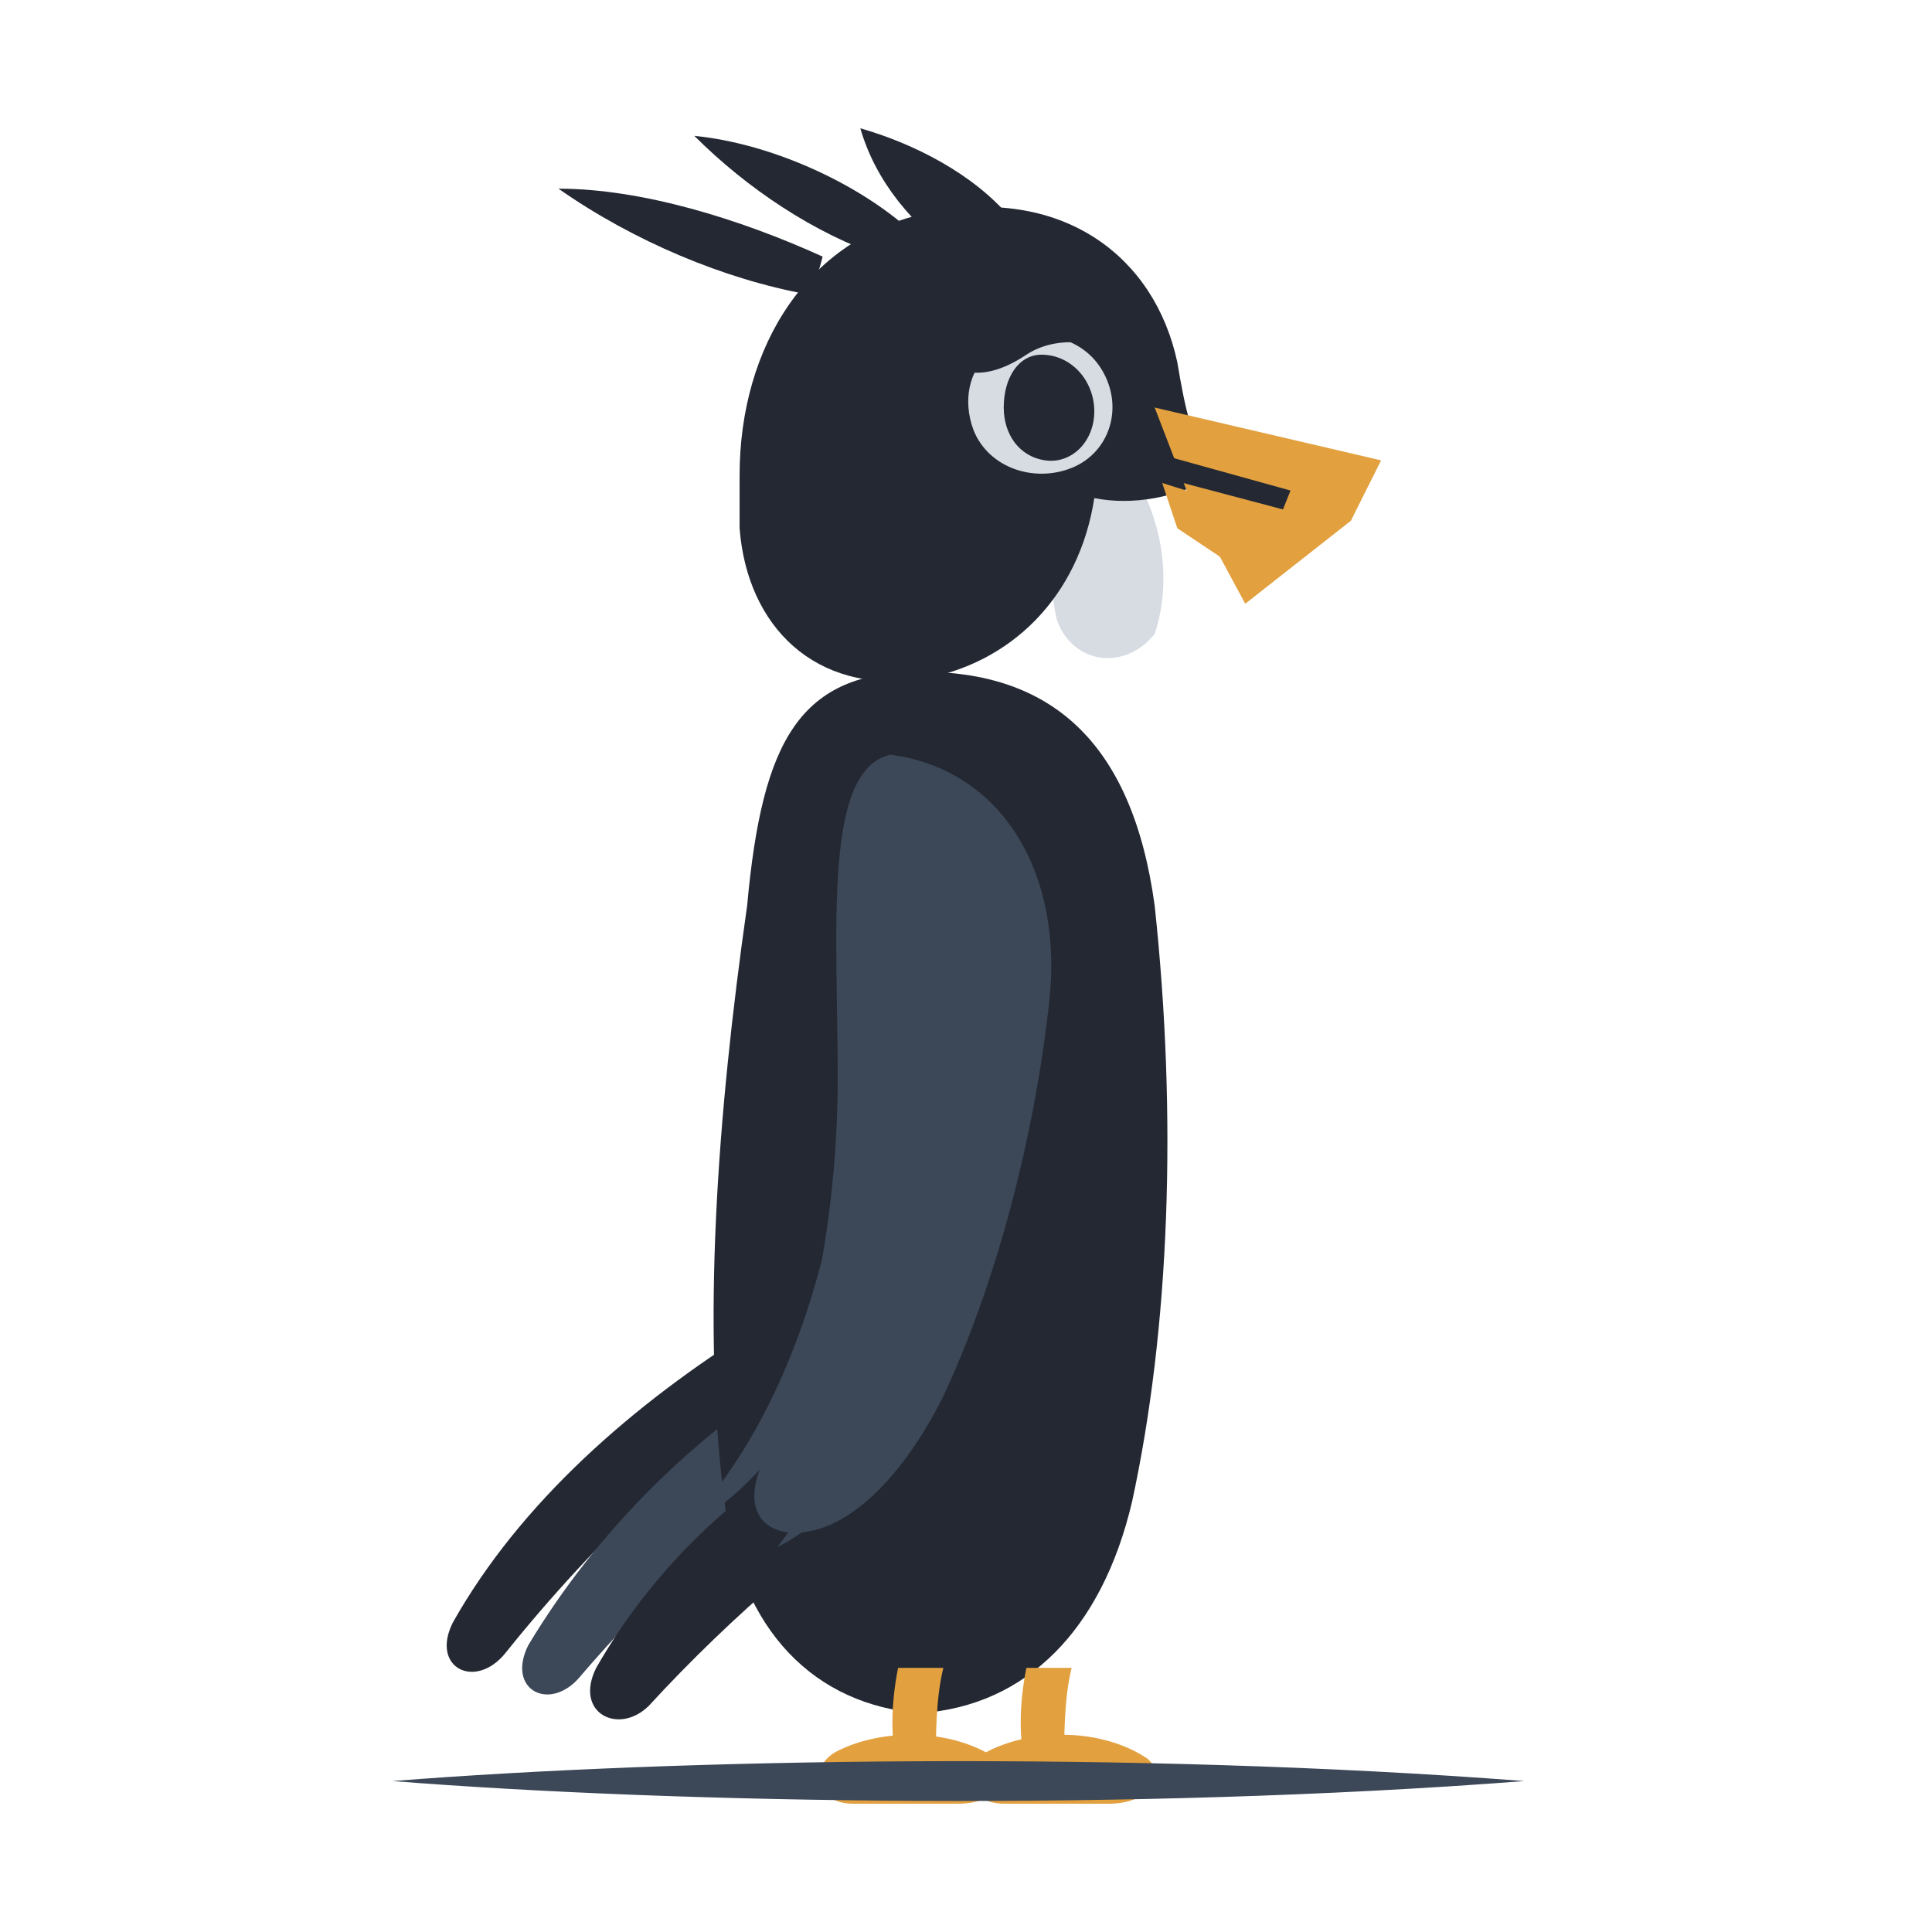
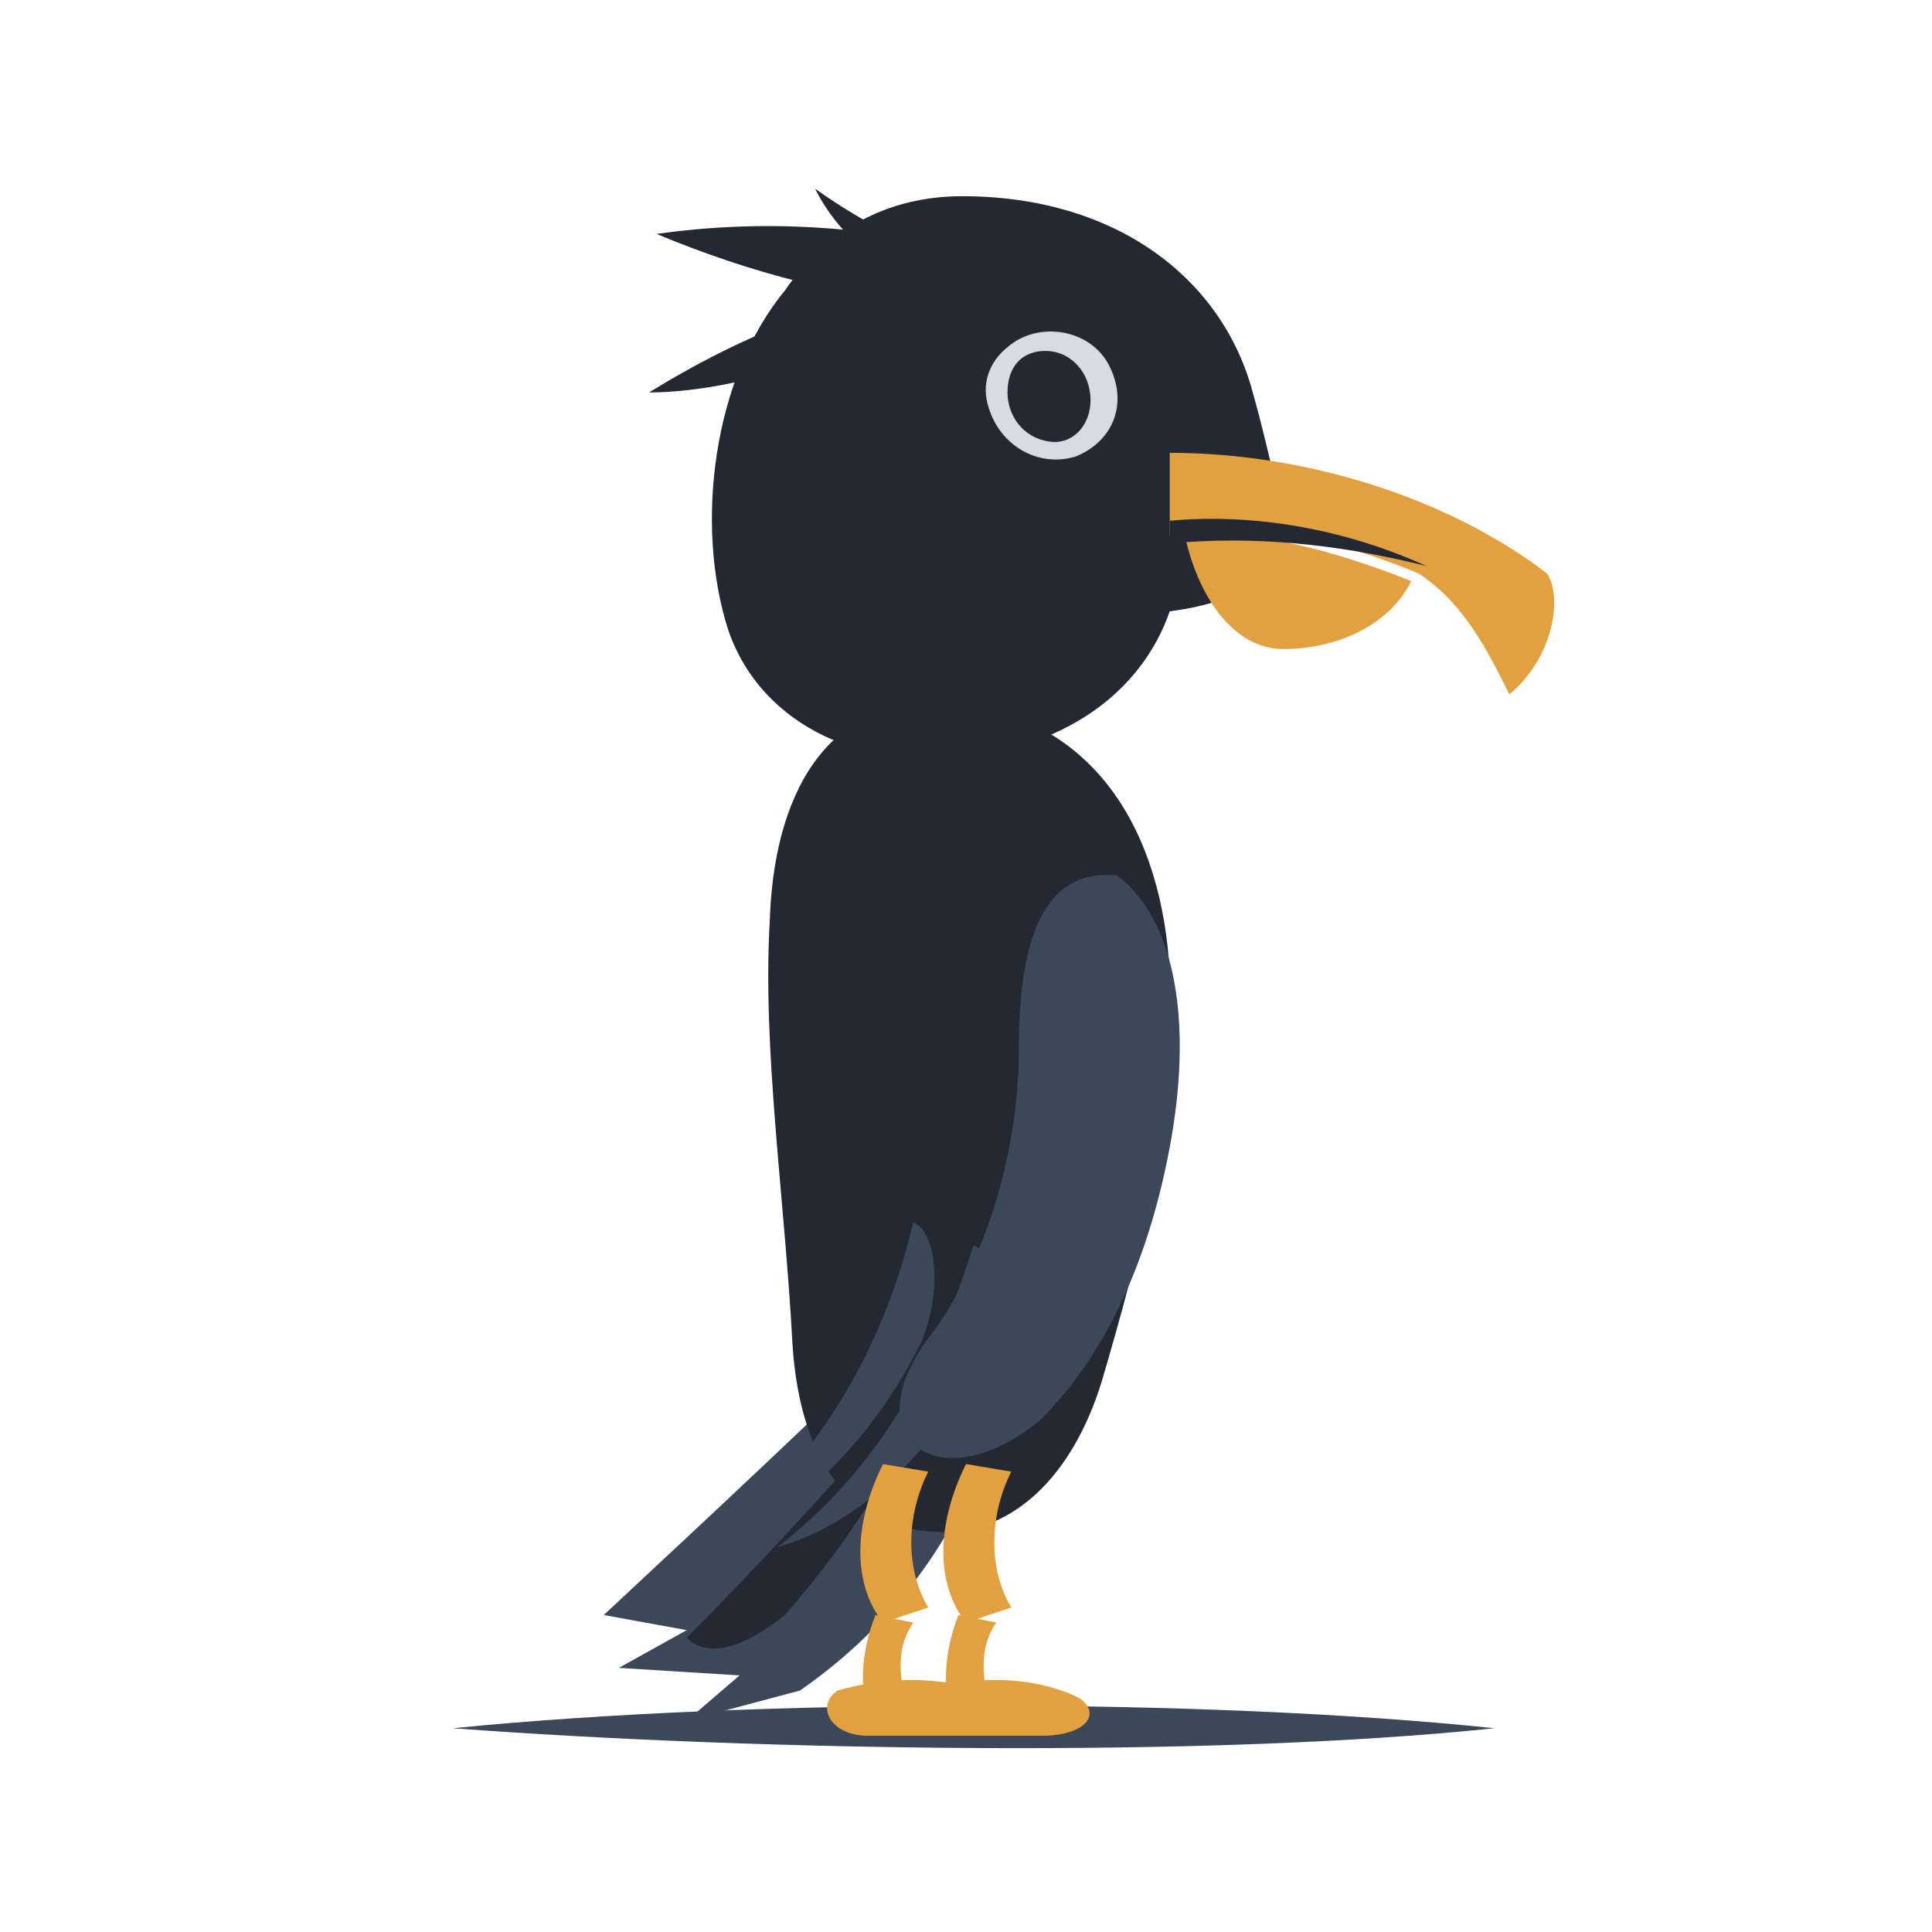
<svg xmlns="http://www.w3.org/2000/svg" viewBox="0 0 512 512" width="512" height="512" role="img" aria-labelledby="title desc">
-   <path id="szlif-a-crest-1" fill="#232833" d="M214,78C192,74 168,64 148,50C170,50 196,58 218,68C217,72 216,75 214,78Z" />
-   <path id="szlif-a-crest-2" fill="#232833" d="M234,68C216,62 198,50 184,36C204,38 226,48 240,60C238,63 236,66 234,68Z" />
-   <path id="szlif-a-crest-3" fill="#232833" d="M254,68C242,60 232,48 228,34C242,38 258,46 268,58C264,62 259,65 254,68Z" />
-   <path id="szlif-a-tail" fill="#232833" d="M214,362C186,382 158,408 134,438C126,448 114,442 120,430C138,398 168,372 200,352C208,348 216,354 214,362Z" />
-   <path id="szlif-a-tail-near" fill="#3C4757" d="M232,374C206,392 178,416 154,444C146,454 134,448 140,436C158,406 184,380 214,362C222,360 230,368 232,374Z" />
-   <path id="szlif-a-tail-near-2" fill="#232833" d="M244,390C220,406 194,428 172,452C164,460 152,454 158,442C174,414 198,392 226,378C234,378 242,384 244,390Z" />
-   <path id="szlif-a-body" fill="#232833" d="M244,178C278,178 300,196 306,240C312,296 310,352 300,398C292,432 272,452 244,454C216,452 196,432 192,398C186,352 190,296 198,240C202,196 212,178 244,178Z" />
-   <path id="szlif-a-wing" fill="#3C4757" d="M236,200C266,204 282,232 278,266C274,302 264,340 250,370C238,394 222,408 208,406C198,404 198,394 204,384C216,354 222,318 222,286C222,246 218,204 236,200Z" />
-   <path id="szlif-a-wing-primary-1" fill="#3C4757" d="M244,318C238,352 226,384 206,410C218,404 232,390 240,372C246,356 248,336 244,318Z" />
-   <path id="szlif-a-wing-primary-2" fill="#3C4757" d="M222,314C216,350 202,384 180,406C196,398 210,382 218,364C224,350 226,330 222,314Z" />
-   <path id="szlif-a-breast" fill="#D7DCE3" d="M292,116C306,128 312,150 306,168C298,178 284,176 280,164C276,146 282,126 292,116Z" />
-   <path id="szlif-a-leg-left" fill="#E2A03F" d="M238,442C236,452 236,462 238,468L248,468C248,460 248,450 250,442Z" />
-   <path id="szlif-a-leg-right" fill="#E2A03F" d="M272,442C270,452 270,462 272,468L282,468C282,460 282,450 284,442Z" />
-   <path id="szlif-a-foot-left" fill="#E2A03F" d="M222,464C234,458 252,458 264,466C270,471 264,478 254,478L226,478C216,478 214,468 222,464Z" />
-   <path id="szlif-a-foot-right" fill="#E2A03F" d="M262,464C274,458 292,458 304,466C310,471 304,478 294,478L266,478C256,478 254,468 262,464Z" />
-   <path id="szlif-a-branch" fill="#3C4757" d="M104,472C180,466 300,464 404,472C300,480 180,478 104,472Z" />
-   <path id="szlif-a-head" fill="#232833" d="M196,126C196,92 214,62 248,56C282,50 306,68 312,96C314,108 316,118 322,126C312,132 300,134 290,132C286,158 268,176 244,180C216,184 198,166 196,140Z" />
-   <path id="szlif-a-beak-lower" fill="#E2A03F" d="M308,128L340,138L330,152L312,140Z" />
-   <path id="szlif-a-beak" fill="#E2A03F" d="M306,108L366,122L358,138L330,160L316,134Z" />
-   <path id="szlif-a-beak-mouth" fill="#232833" d="M306,120L342,130L340,135L306,126Z" />
-   <path id="szlif-a-eye-ring" fill="#D7DCE3" d="M262,94C272,86 286,88 292,98C298,108 294,120 284,124C274,128 262,124 258,114C255,106 257,98 262,94Z" />
-   <path id="szlif-a-eye-pupil" fill="#232833" d="M276,94C284,94 290,101 290,109C290,117 284,123 277,122C270,121 266,115 266,108C266,100 270,94 276,94Z" />
-   <path id="szlif-a-eye-lid" fill="#232833" d="M256,90C266,82 282,82 292,92C286,90 278,90 272,94C266,98 260,100 254,98C252,95 253,92 256,90Z" />
+   <path id="szlif-a-branch" fill="#3C4757" d="M120,458C200,450 320,450 396,458C320,466 200,464 120,458Z" />
+   <path id="szlif-a-crest-1" fill="#232833" d="M248,76C224,78 198,88 172,104C192,104 218,96 242,86C250,83 252,76 248,76Z" />
+   <path id="szlif-a-crest-2" fill="#232833" d="M254,66C230,60 202,58 174,62C198,72 226,80 252,80C258,80 260,72 254,66Z" />
+   <path id="szlif-a-crest-3" fill="#232833" d="M264,72C246,68 230,60 216,50C224,66 240,76 260,80C266,81 268,76 264,72Z" />
+   <path id="szlif-a-tail-1" fill="#3C4757" d="M240,352C218,374 190,400 160,428L182,432L164,442L196,444L182,456L212,448C238,430 254,406 262,382C266,370 250,346 240,352Z" />
+   <path id="szlif-a-tail-2" fill="#232833" d="M236,376C220,394 202,414 182,434C188,440 198,436 208,428C222,412 236,392 240,378Z" />
+   <path id="szlif-a-body" fill="#232833" d="M252,186C290,190 308,220 310,258C312,294 302,332 292,366C284,392 268,406 250,406C226,406 212,388 210,356C208,318 202,278 204,244C205,212 218,184 252,186Z" />
+   <path id="szlif-a-wing" fill="#3C4757" d="M296,232C312,244 316,272 310,304C304,336 292,360 276,376C262,388 246,390 240,380C236,372 240,362 248,352C262,332 270,304 270,278C270,250 276,230 296,232Z" />
+   <path id="szlif-a-wing-primary-1" fill="#3C4757" d="M258,330C248,362 232,390 206,410C228,404 248,384 260,360C266,346 264,332 258,330Z" />
+   <path id="szlif-a-wing-primary-2" fill="#3C4757" d="M242,324C234,358 216,388 190,408C212,402 232,380 244,356C250,342 248,326 242,324Z" />
+   <path id="szlif-a-legs" fill="#E2A03F" d="M234,388C226,404 226,420 234,430L246,426C240,416 240,402 246,390ZM256,388C248,404 248,420 256,430L268,426C262,416 262,402 268,390ZM232,428C228,438 228,448 230,454L240,452C238,442 238,436 242,430ZM254,428C250,438 250,448 252,454L262,452C260,442 260,436 264,430Z" />
+   <path id="szlif-a-feet" fill="#E2A03F" d="M222,448C236,444 252,444 264,450C270,454 266,460 254,460L230,460C220,460 216,452 222,448ZM244,448C258,444 274,444 286,450C292,454 288,460 276,460L252,460C242,460 238,452 244,448Z" />
+   <path id="szlif-a-head" fill="#232833" d="M255,52C296,52 324,74 332,104C336,118 338,130 342,142C338,154 326,160 310,162C303,182 285,196 260,200C230,205 202,193 193,167C184,139 189,100 208,77C219,61 235,52 255,52Z" />
+   <path id="szlif-a-beak" fill="#E2A03F" d="M310,120C346,120 384,132 410,152C414,158 412,174 400,184C394,172 388,160 376,152C352,142 330,138 310,142Z" />
+   <path id="szlif-a-beak-lower" fill="#E2A03F" d="M314,142C332,140 354,146 374,154C368,166 354,172 340,172C328,172 318,160 314,142Z" />
+   <path id="szlif-a-beak-gape" fill="#232833" d="M310,138C332,136 356,140 378,150C354,144 332,142 310,144Z" />
+   <path id="szlif-a-eye-ring" fill="#D7DCE3" d="M267,92C275,85 289,87 294,97C299,107 295,117 285,121C275,124 265,118 262,108C260,102 262,96 267,92Z" />
+   <path id="szlif-a-eye-pupil" fill="#232833" d="M277,93C284,93 289,99 289,106C289,113 284,118 278,117C271,116 267,110 267,104C267,97 271,93 277,93Z" />
+   <path id="szlif-a-brow" fill="#232833" d="M258,78C268,68 286,68 296,78C288,74 276,76 268,82C262,86 256,84 258,78Z" />
</svg>
